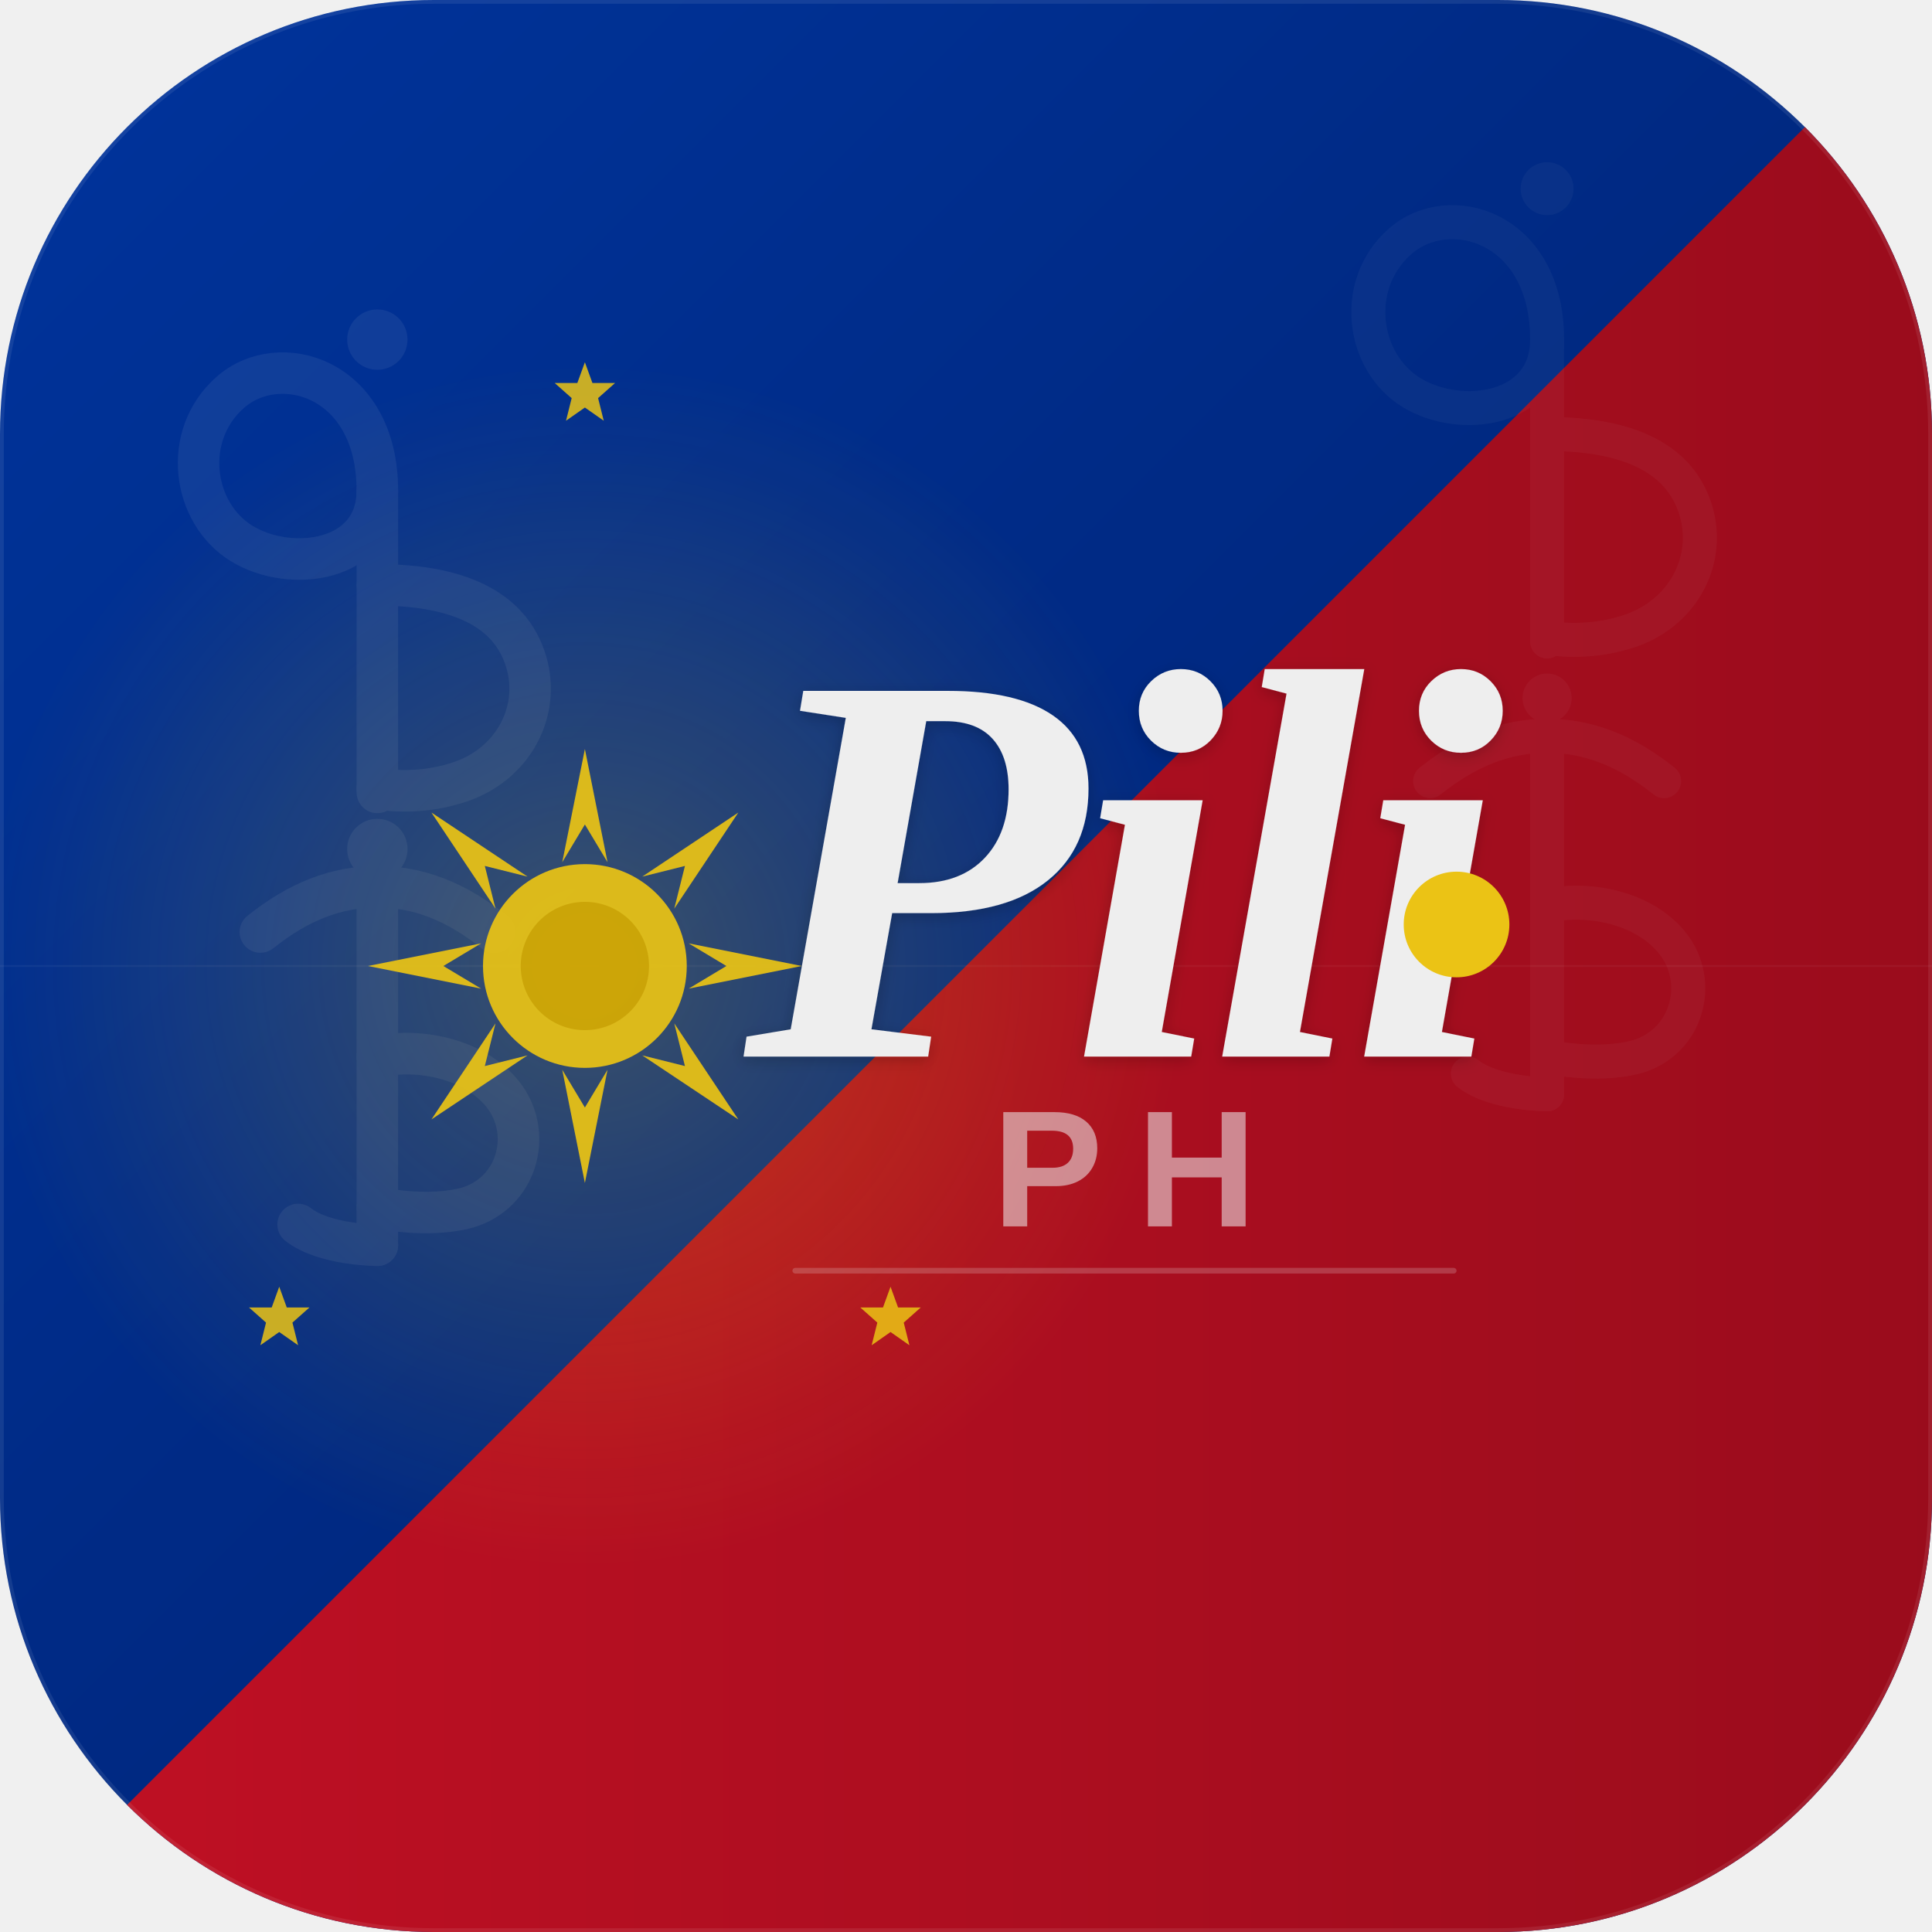
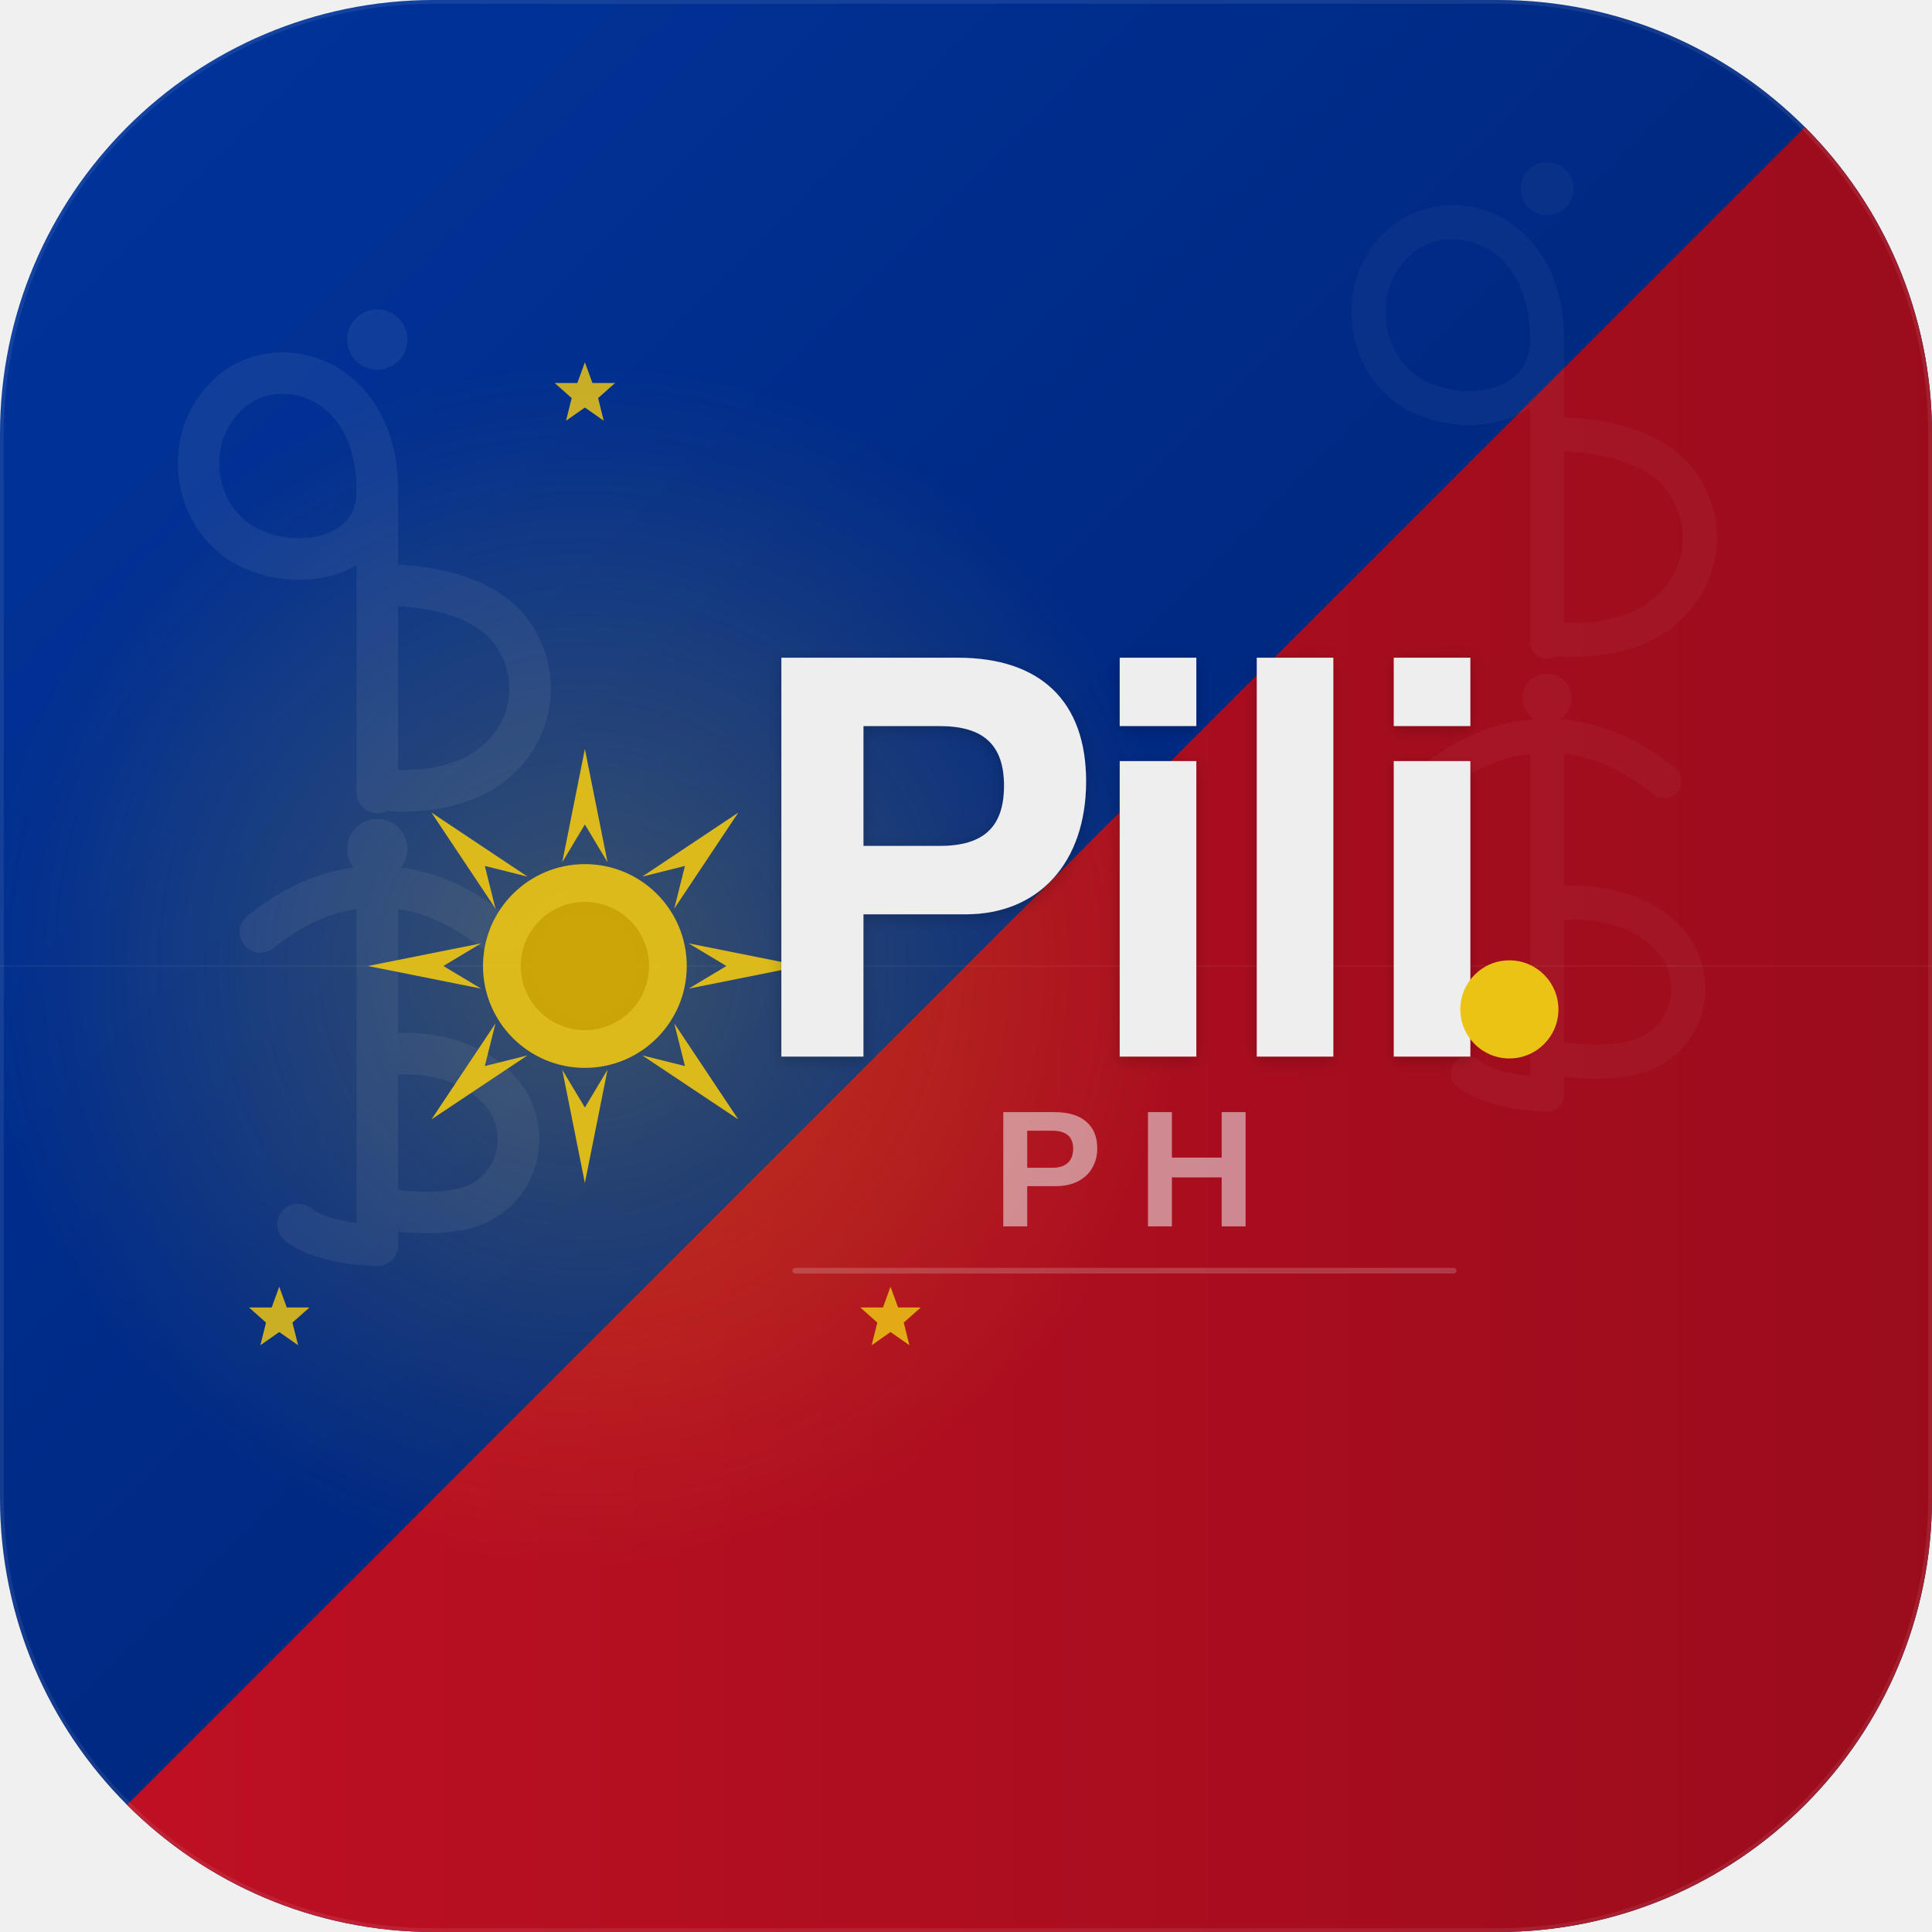
<svg xmlns="http://www.w3.org/2000/svg" viewBox="0 0 1024 1024" width="1024" height="1024" role="img" aria-label="Pili.PH">
  <defs>
    <linearGradient id="bg" x1="0%" y1="0%" x2="100%" y2="100%">
      <stop offset="0%" stop-color="#0038A8" />
      <stop offset="100%" stop-color="#001F6E" />
    </linearGradient>
    <radialGradient id="sunGlow" cx="50%" cy="50%" r="50%">
      <stop offset="0%" stop-color="#FCD116" stop-opacity="0.25" />
      <stop offset="100%" stop-color="#FCD116" stop-opacity="0" />
    </radialGradient>
    <linearGradient id="redGrad" x1="0%" y1="0%" x2="100%" y2="0%">
      <stop offset="0%" stop-color="#CE1126" />
      <stop offset="100%" stop-color="#A50D1E" />
    </linearGradient>
    <filter id="textShadow">
      <feDropShadow dx="0" dy="2" stdDeviation="4" flood-color="#000" flood-opacity="0.2" />
    </filter>
    <clipPath id="iconClip">
      <rect x="0" y="0" width="1024" height="1024" rx="230" ry="230" />
    </clipPath>
  </defs>
  <g clip-path="url(#iconClip)">
    <rect x="0" y="0" width="1024" height="1024" fill="url(#bg)" />
    <polygon points="0,1024 1024,0 1024,1024" fill="url(#redGrad)" />
    <line x1="0" y1="512" x2="1024" y2="512" stroke="rgba(255,255,255,0.05)" stroke-width="1" />
    <g opacity="0.07" fill="none" stroke="white" stroke-linecap="round" stroke-linejoin="round" stroke-width="22">
      <line x1="200" y1="260" x2="200" y2="420" />
      <path d="M200,260 C200,200 148,185 122,208 C96,231 102,272 128,288 C154,304 200,298 200,260" />
      <path d="M200,310 C238,310 268,320 278,348 C288,376 272,406 242,415 C220,422 200,418 200,418" />
      <circle cx="200" cy="180" r="16" fill="white" stroke="none" />
      <line x1="200" y1="470" x2="200" y2="660" />
      <path d="M138,494 C158,478 178,470 200,470 C222,470 242,478 262,494" />
      <path d="M200,560 C224,555 254,562 268,582 C282,602 274,632 248,640 C226,646 200,640 200,640" />
      <path d="M200,660 C200,660 172,660 158,649" />
      <circle cx="200" cy="450" r="16" fill="white" stroke="none" />
    </g>
    <g opacity="0.04" fill="none" stroke="white" stroke-linecap="round" stroke-linejoin="round" stroke-width="18">
      <line x1="820" y1="180" x2="820" y2="340" />
      <path d="M820,180 C820,120 768,105 742,128 C716,151 722,192 748,208 C774,224 820,218 820,180" />
      <path d="M820,230 C858,230 888,240 898,268 C908,296 892,326 862,335 C840,342 820,338 820,338" />
      <circle cx="820" cy="100" r="14" fill="white" stroke="none" />
      <line x1="820" y1="390" x2="820" y2="580" />
      <path d="M758,414 C778,398 798,390 820,390 C842,390 862,398 882,414" />
      <path d="M820,480 C844,475 874,482 888,502 C902,522 894,552 868,560 C846,566 820,560 820,560" />
      <path d="M820,580 C820,580 792,580 778,569" />
      <circle cx="820" cy="370" r="13" fill="white" stroke="none" />
    </g>
    <circle cx="310" cy="512" r="320" fill="url(#sunGlow)" />
    <g transform="translate(310, 512)" opacity="0.92">
      <polygon points="0,-115 12,-55 0,-75 -12,-55" fill="#FCD116" />
      <polygon points="0,-115 12,-55 0,-75 -12,-55" fill="#FCD116" transform="rotate(45)" />
      <polygon points="0,-115 12,-55 0,-75 -12,-55" fill="#FCD116" transform="rotate(90)" />
      <polygon points="0,-115 12,-55 0,-75 -12,-55" fill="#FCD116" transform="rotate(135)" />
      <polygon points="0,-115 12,-55 0,-75 -12,-55" fill="#FCD116" transform="rotate(180)" />
      <polygon points="0,-115 12,-55 0,-75 -12,-55" fill="#FCD116" transform="rotate(225)" />
      <polygon points="0,-115 12,-55 0,-75 -12,-55" fill="#FCD116" transform="rotate(270)" />
      <polygon points="0,-115 12,-55 0,-75 -12,-55" fill="#FCD116" transform="rotate(315)" />
      <circle cx="0" cy="0" r="54" fill="#FCD116" />
      <circle cx="0" cy="0" r="34" fill="#E8B800" />
    </g>
    <g transform="translate(310, 210)" opacity="0.85">
      <polygon points="0,-18 4,-7 16,-7 7,1 10,13 0,6 -10,13 -7,1 -16,-7 -4,-7" fill="#FCD116" />
    </g>
    <g transform="translate(148, 700)" opacity="0.85">
      <polygon points="0,-18 4,-7 16,-7 7,1 10,13 0,6 -10,13 -7,1 -16,-7 -4,-7" fill="#FCD116" />
    </g>
    <g transform="translate(472, 700)" opacity="0.85">
      <polygon points="0,-18 4,-7 16,-7 7,1 10,13 0,6 -10,13 -7,1 -16,-7 -4,-7" fill="#FCD116" />
    </g>
-     <text x="596" y="560" font-family="Georgia, 'Times New Roman', serif" font-size="296" font-weight="700" font-style="italic" fill="#FFFFFF" text-anchor="middle" filter="url(#textShadow)" letter-spacing="-8">Pili</text>
-     <circle cx="772" cy="490" r="28" fill="#FCD116" />
+     <text x="596" y="560" font-family="'Helvetica Neue', Helvetica, Arial, sans-serif" font-size="290" font-weight="800" fill="#FFFFFF" text-anchor="middle" filter="url(#textShadow)" letter-spacing="-8">Pili</text>
+     <circle cx="800" cy="535" r="26" fill="#FCD116" />
    <text x="596" y="650" font-family="'Arial', sans-serif" font-size="88" font-weight="700" fill="rgba(255,255,255,0.55)" text-anchor="middle" letter-spacing="18">PH</text>
    <rect x="420" y="672" width="352" height="3" rx="1.5" fill="rgba(255,255,255,0.2)" />
    <rect x="0" y="0" width="1024" height="1024" fill="rgba(0,0,0,0.07)" rx="230" />
  </g>
  <rect x="1" y="1" width="1022" height="1022" rx="229" ry="229" fill="none" stroke="rgba(255,255,255,0.08)" stroke-width="2" />
</svg>
